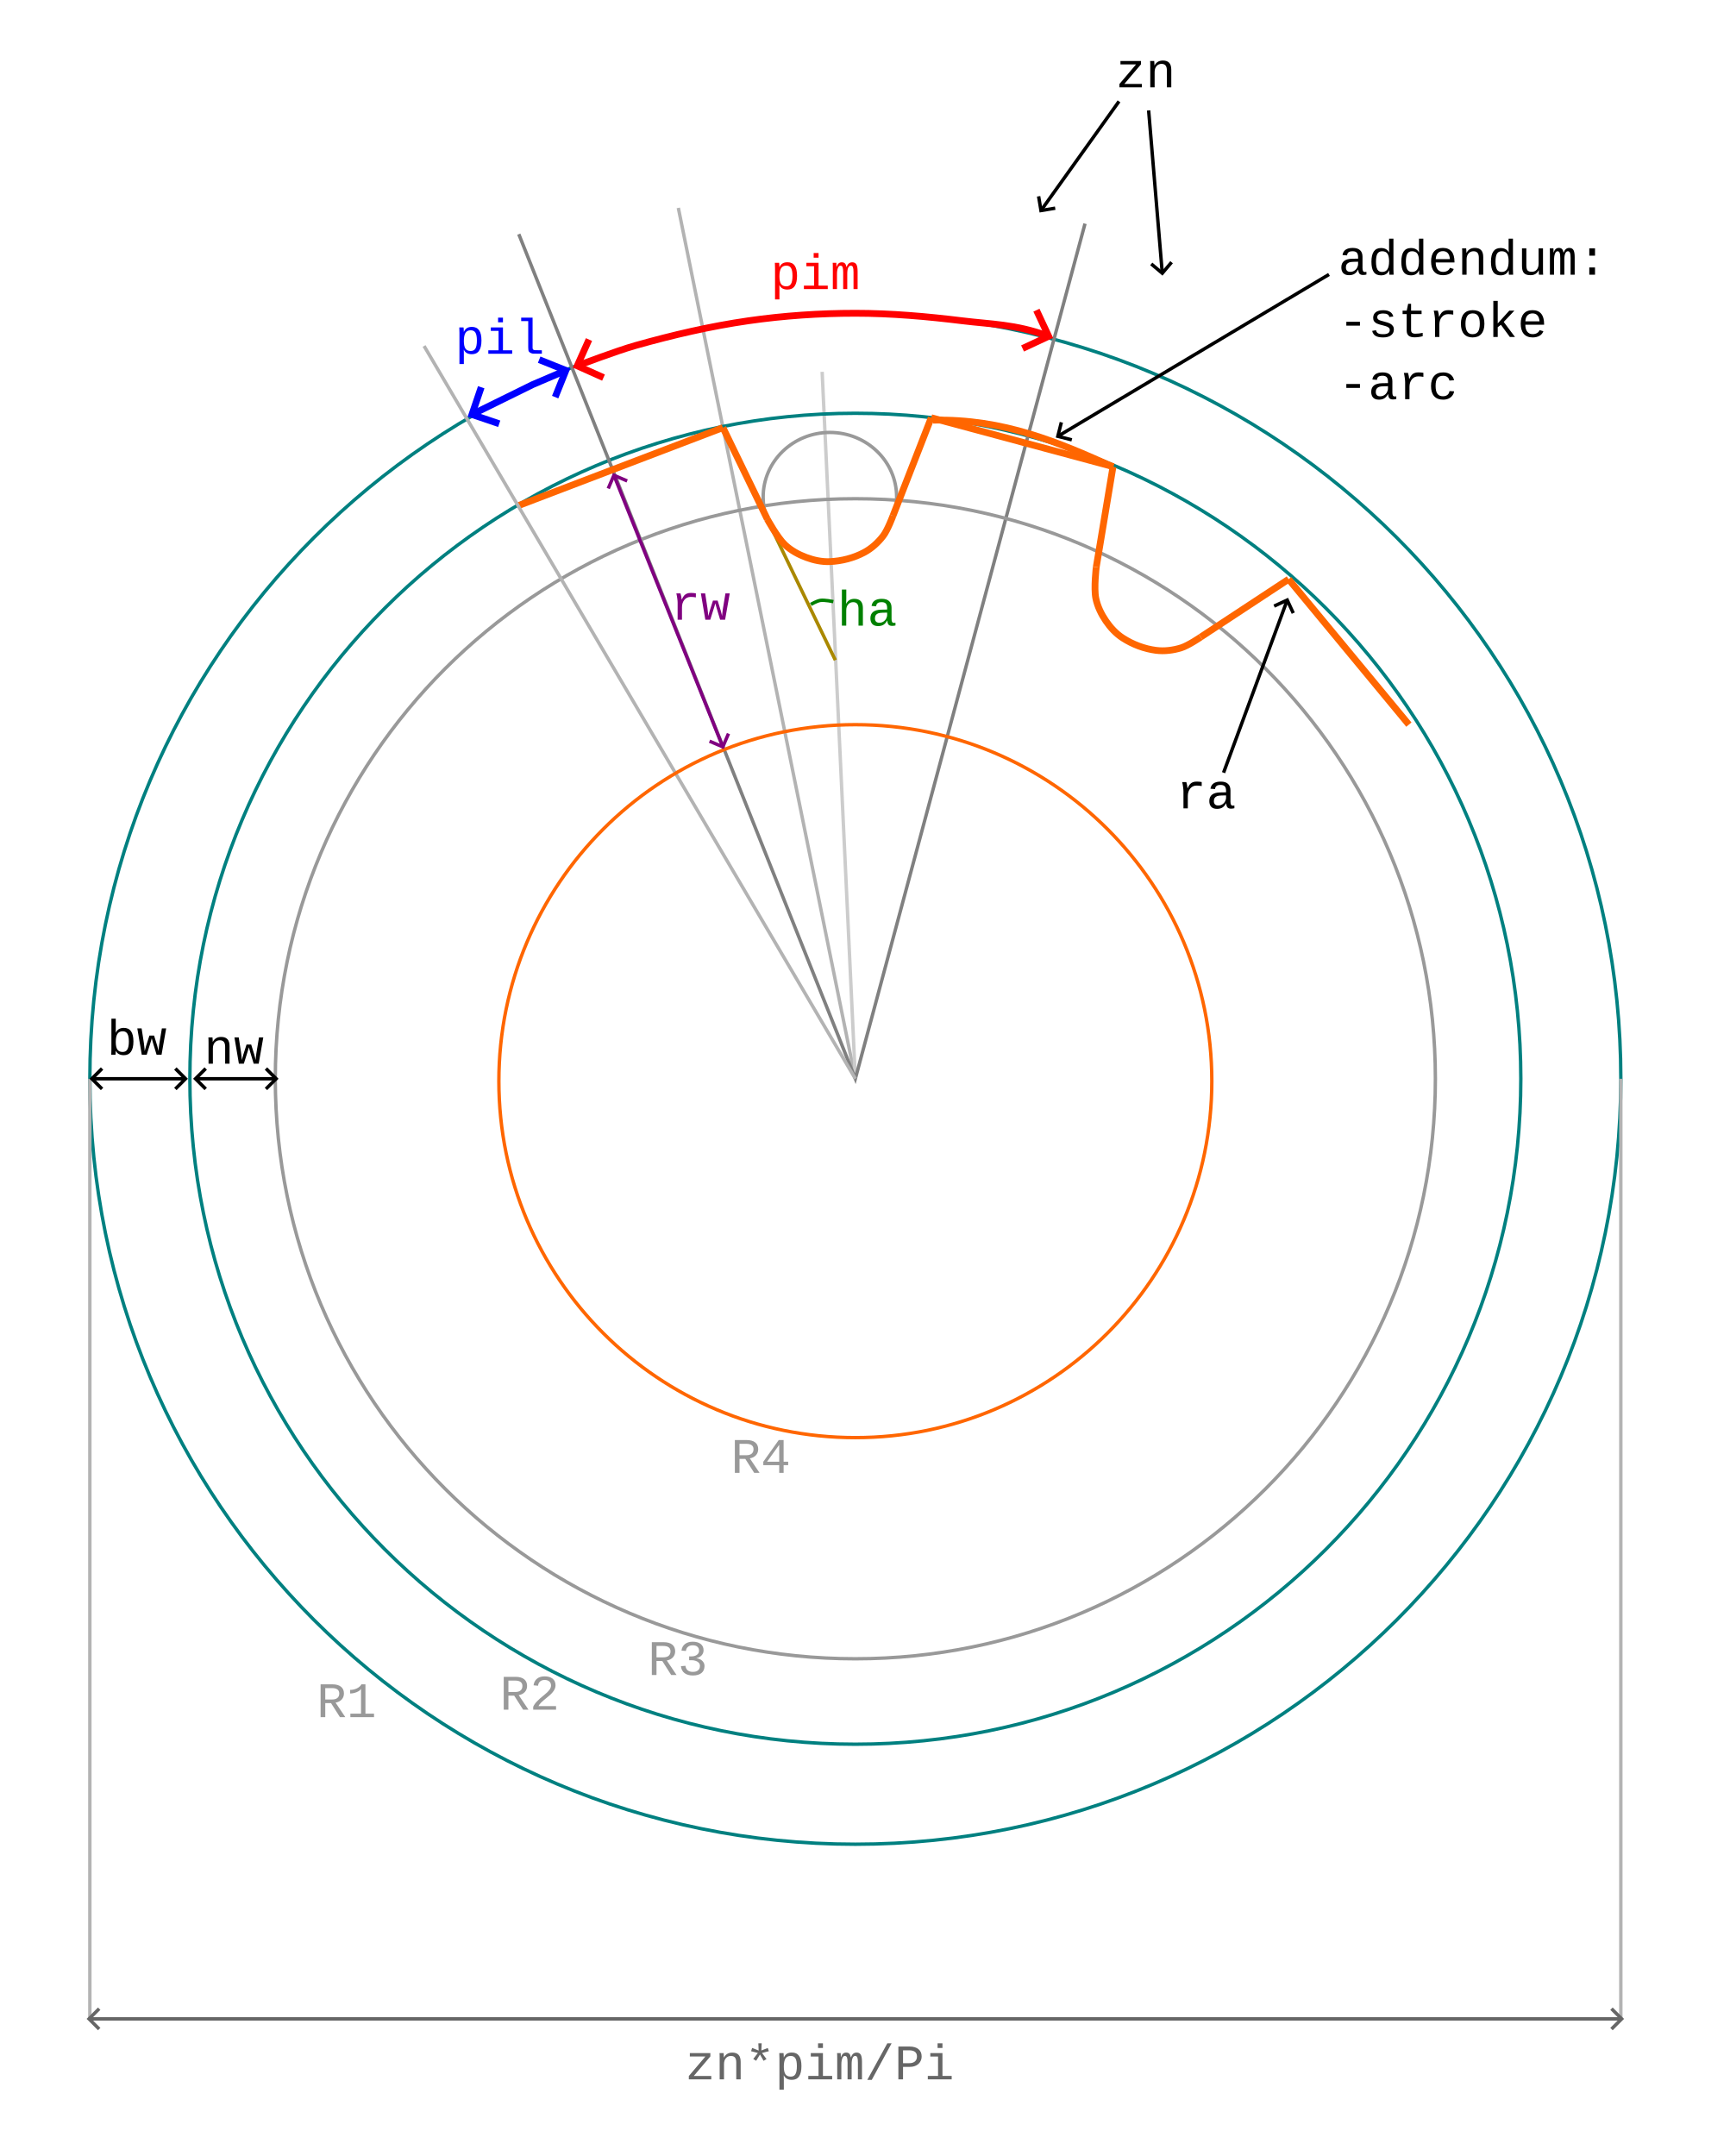
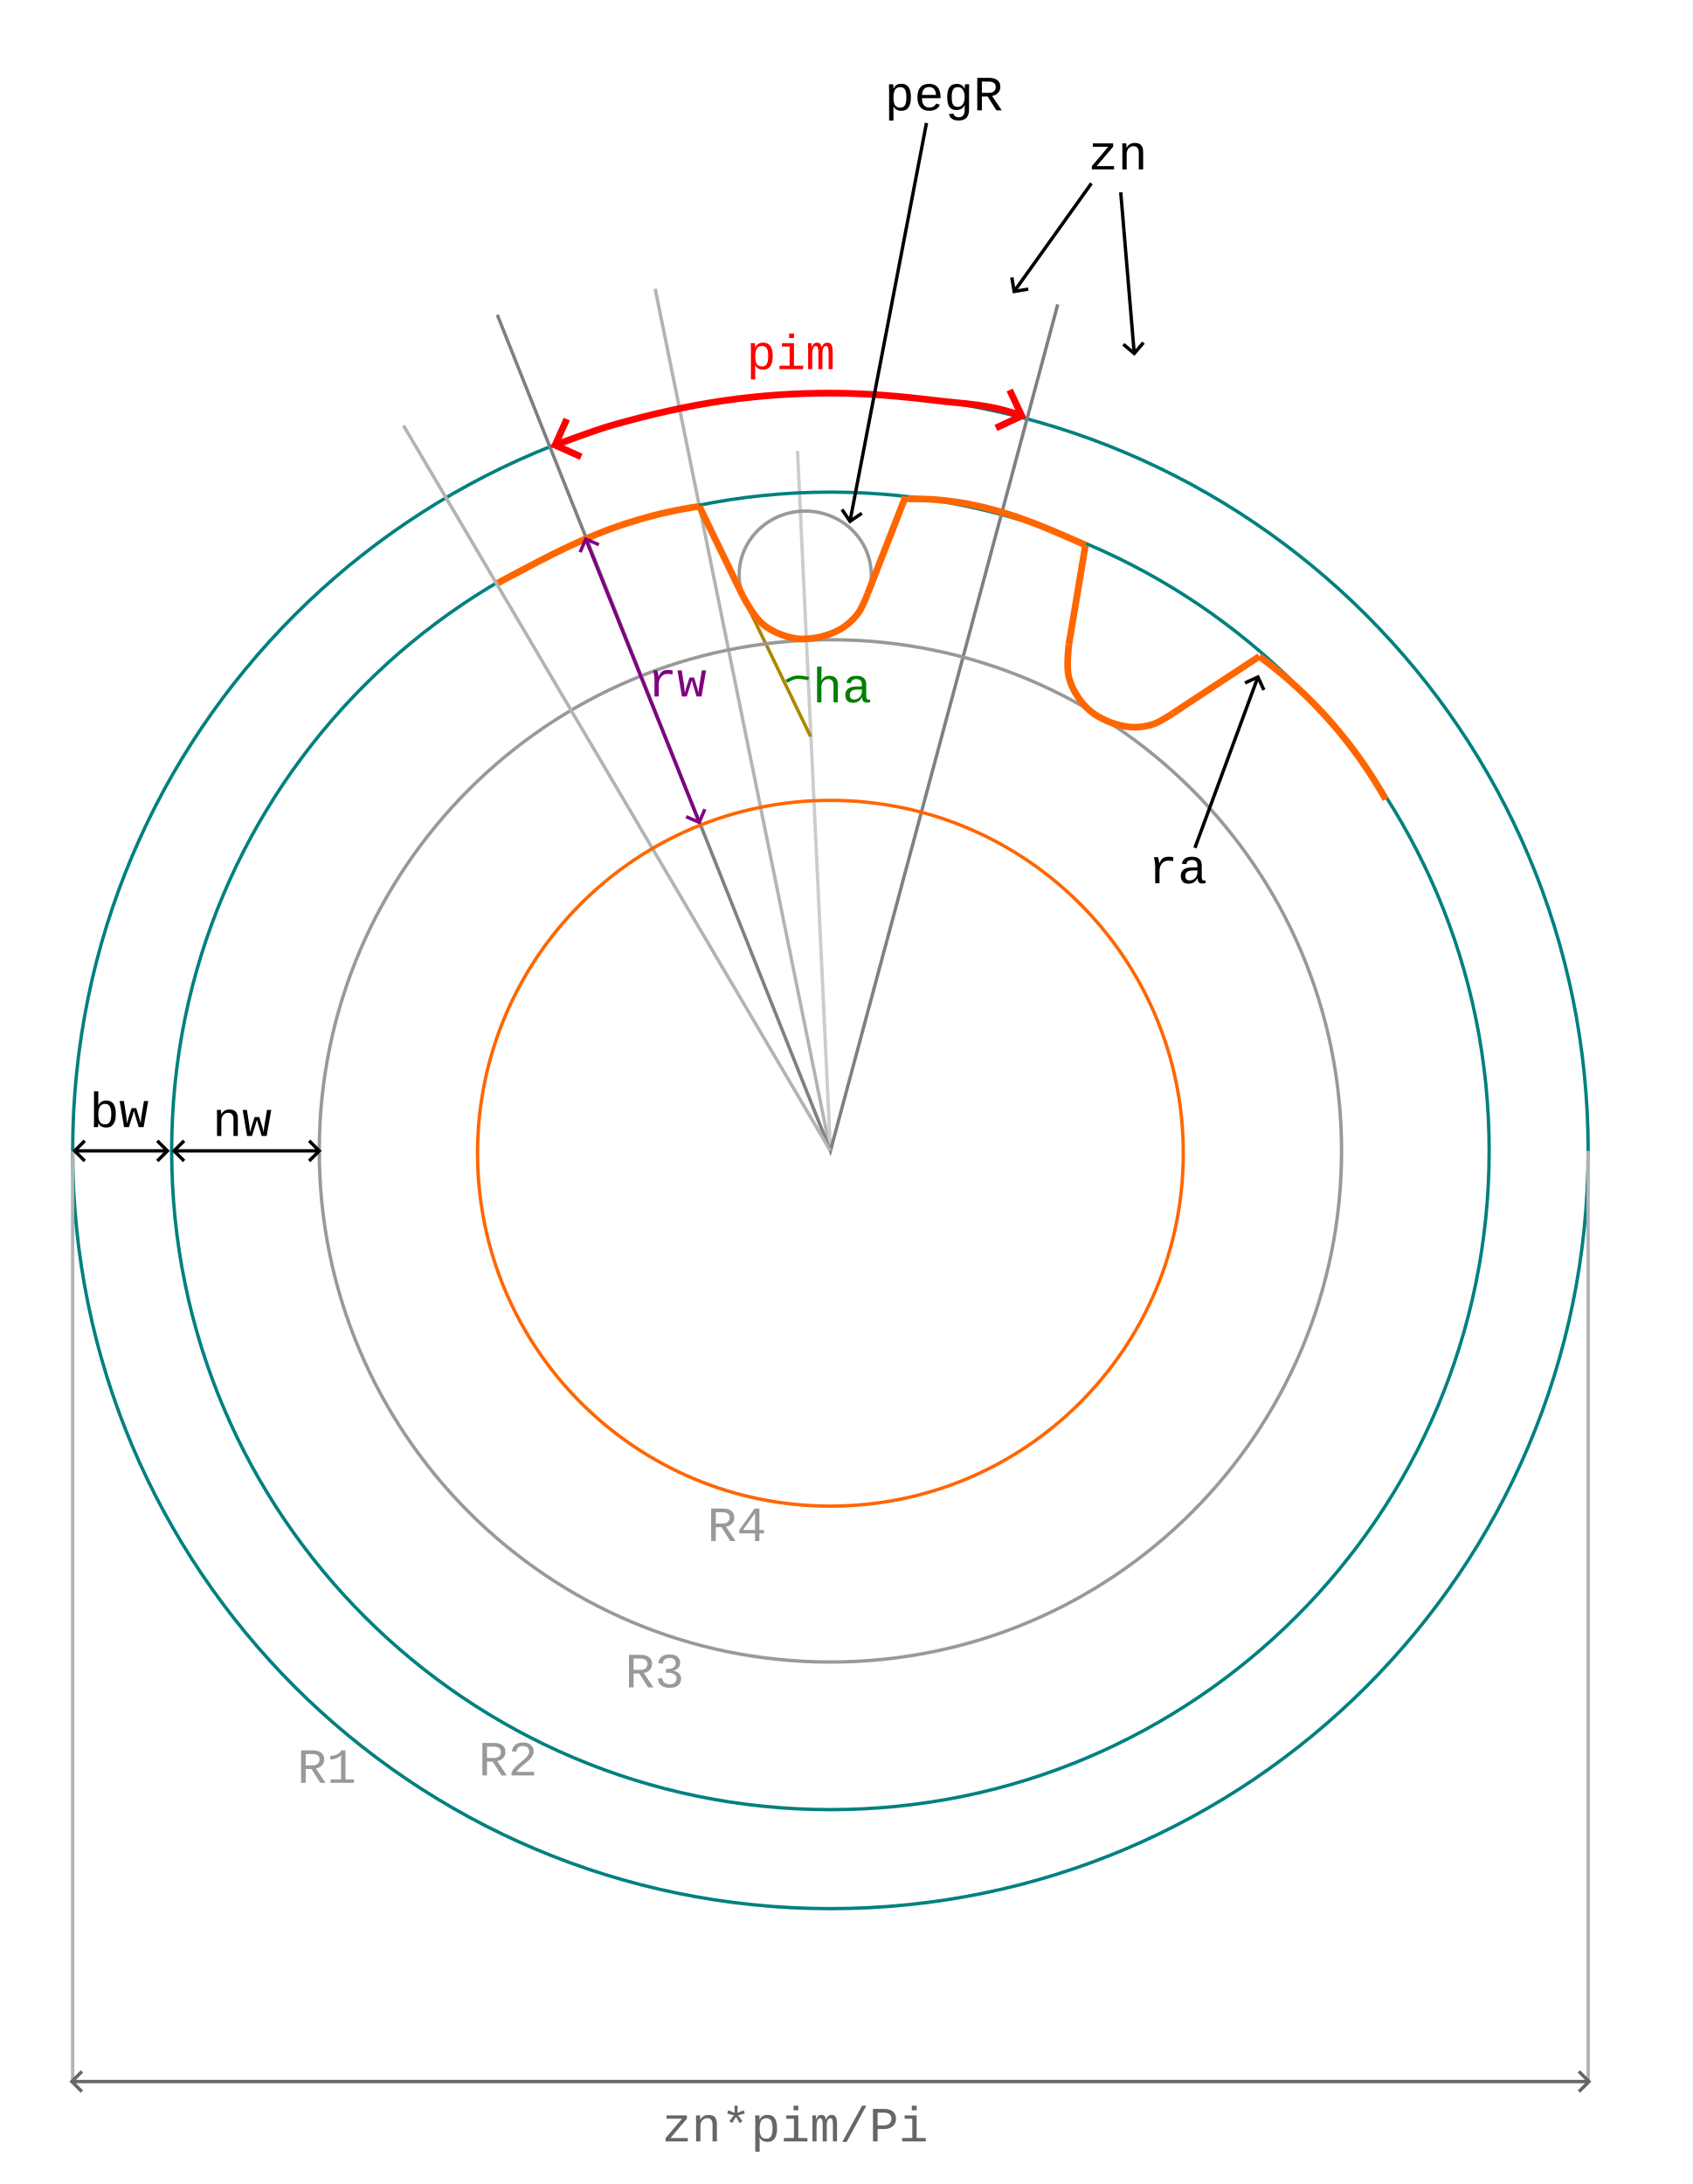
- <svg xmlns="http://www.w3.org/2000/svg" width="509.607" height="635.11" viewBox="0 0 134.834 168.039" version="1.1" id="svg1">
+ <svg xmlns="http://www.w3.org/2000/svg" width="503.695" height="649.911" viewBox="0 0 133.269 171.956" version="1.1" id="svg1">
  <defs id="defs1">
-     <rect x="480.158" y="247.583" width="48.968" height="35.697" id="rect3" />
-     <rect x="104.481" y="639.313" width="51.623" height="30.696" id="rect26" />
-     <rect x="145.643" y="643.896" width="49.305" height="31.562" id="rect25" />
-     <rect x="117.859" y="618.74" width="60.16" height="47.686" id="rect24" />
-     <rect x="441.482" y="170.03" width="93.116" height="64.827" id="rect2" />
-     <rect x="187.631" y="316.473" width="52.552" height="32.574" id="rect22" />
-     <rect x="35.872" y="224.864" width="43.548" height="39.408" id="rect21" />
-     <rect x="176.559" y="413.805" width="53.996" height="27.11" id="rect19" />
-     <rect x="175.011" y="412.781" width="57" height="44.738" id="rect18" />
-     <rect x="199.635" y="729.329" width="189.995" height="67.213" id="rect17" />
-     <rect x="139.788" y="124.196" width="48.439" height="28.363" id="rect14" />
-     <rect x="216.194" y="301.719" width="27.439" height="26.021" id="rect13" />
-     <rect x="236.905" y="141.74" width="102.962" height="36.323" id="rect4" />
-     <marker style="overflow:visible" id="ArrowWide" refX="0" refY="0" orient="auto-start-reverse" markerWidth="1" markerHeight="1" viewBox="0 0 1 1" preserveAspectRatio="xMidYMid">
-       <path style="fill:none;stroke:context-stroke;stroke-width:1;stroke-linecap:butt" d="M 3,-3 0,0 3,3" transform="rotate(180,0.125,0)" id="path4" />
+     <rect x="403.321" y="2496.438" width="66.73" height="38.934" id="rect55" />
+     <marker style="overflow:visible" id="ArrowWide-5-9" refX="0" refY="0" orient="auto-start-reverse" markerWidth="1" markerHeight="1" viewBox="0 0 1 1" preserveAspectRatio="xMidYMid">
+       <path style="fill:none;stroke:context-stroke;stroke-width:1;stroke-linecap:butt" d="M 3,-3 0,0 3,3" transform="rotate(180,0.125,0)" id="path4-3-5" />
    </marker>
-     <marker style="overflow:visible" id="ArrowWide-2" refX="0" refY="0" orient="auto-start-reverse" markerWidth="1" markerHeight="1" viewBox="0 0 1 1" preserveAspectRatio="xMidYMid">
-       <path style="fill:none;stroke:context-stroke;stroke-width:1;stroke-linecap:butt" d="M 3,-3 0,0 3,3" transform="rotate(180,0.125,0)" id="path4-7" />
+     <rect x="236.905" y="141.74" width="102.962" height="36.323" id="rect4-6-4" />
+     <rect x="216.194" y="301.719" width="27.439" height="26.021" id="rect13-2-8" />
+     <rect x="139.788" y="124.196" width="48.439" height="28.363" id="rect14-9-7" />
+     <rect x="199.635" y="729.329" width="189.995" height="67.213" id="rect17-9-2" />
+     <marker style="overflow:visible" id="ArrowWide-2-6-1" refX="0" refY="0" orient="auto-start-reverse" markerWidth="1" markerHeight="1" viewBox="0 0 1 1" preserveAspectRatio="xMidYMid">
+       <path style="fill:none;stroke:context-stroke;stroke-width:1;stroke-linecap:butt" d="M 3,-3 0,0 3,3" transform="rotate(180,0.125,0)" id="path4-7-2-0" />
    </marker>
-     <rect x="117.859" y="618.74" width="60.16" height="47.686" id="rect24-2" />
+     <rect x="175.011" y="412.781" width="57" height="44.738" id="rect18-8-1" />
+     <rect x="176.559" y="413.805" width="53.996" height="27.11" id="rect19-7-5" />
+     <rect x="187.631" y="316.473" width="52.552" height="32.574" id="rect22-5-7" />
+     <rect x="117.859" y="618.74" width="60.16" height="47.686" id="rect24-28-1" />
+     <rect x="117.859" y="618.74" width="60.16" height="47.686" id="rect24-2-9-5" />
+     <rect x="145.643" y="643.896" width="49.305" height="31.562" id="rect25-7-9" />
+     <rect x="104.481" y="639.313" width="51.623" height="30.696" id="rect26-3-7" />
+     <rect x="480.158" y="247.583" width="48.968" height="35.697" id="rect3-6-7" />
  </defs>
-   <g id="layer1" transform="translate(-12.50896,-27.02925)">
-     <rect style="fill:#ffffff;stroke:#ffffff;stroke-width:0.265" id="rect23" width="134.569" height="167.775" x="12.641" y="27.162" />
-     <path style="fill:#666666;stroke:#b3b3b3;stroke-width:0.265" d="M 79.174,111.107 65.377,43.232" id="path19" />
-     <path style="fill:none;stroke:#cccccc;stroke-width:0.265" d="M 79.174,111.107 76.586,56.009" id="path11" />
-     <path style="fill:none;stroke:#aa8800;stroke-width:0.265" d="m 68.854,60.357 8.76,18.125" id="path12" />
-     <circle style="fill:none;stroke:#008080;stroke-width:0.265" id="path2" cx="79.174" cy="111.107" r="59.662" />
-     <circle style="fill:none;stroke:#008080;stroke-width:0.265" id="path2-5" cx="79.174" cy="111.107" r="51.867" />
-     <path style="fill:none;stroke:#808080;stroke-width:0.265" d="M 52.943,45.279 79.174,111.107 97.075,44.46" id="path3" />
-     <path style="fill:none;stroke:#ff0000;stroke-width:0.529;marker-start:url(#ArrowWide);marker-end:url(#ArrowWide)" d="m 57.621,55.495 c 0,0 2.922,-1.114 4.425,-1.539 2.887,-0.815 5.821,-1.499 8.79,-1.926 2.758,-0.397 5.552,-0.586 8.338,-0.585 2.792,2.27e-4 5.585,0.248 8.357,0.588 2.212,0.272 4.104,0.26 6.584,1.159" id="path1" />
-     <text xml:space="preserve" transform="matrix(0.2645833,0,0,0.2645833,-0.2458457,8.605911)" id="text4" style="font-size:14.667px;line-height:normal;font-family:'Liberation Mono';-inkscape-font-specification:'Liberation Mono';text-align:center;text-decoration-color:#000000;white-space:pre;shape-inside:url(#rect4);display:inline;fill:#ff0000;stroke-width:1;-inkscape-stroke:none;stop-color:#000000">
+   <g id="layer1" transform="translate(-13.53689,-664.8713)">
+     <rect style="fill:#ffffff;stroke:#ffffff;stroke-width:0.265" id="rect56" width="133.005" height="171.691" x="13.669" y="665.004" />
+     <path style="fill:#666666;stroke:#b3b3b3;stroke-width:0.265" d="M 78.92,755.485 65.123,687.61" id="path19-3-6" />
+     <path style="fill:none;stroke:#cccccc;stroke-width:0.265" d="m 78.92,755.485 -2.588,-55.099" id="path16-1-5" />
+     <path style="fill:none;stroke:#aa8800;stroke-width:0.265" d="m 68.6,704.736 8.76,18.125" id="path17-9-6" />
+     <circle style="fill:none;stroke:#008080;stroke-width:0.265" id="circle17-3" cx="78.92" cy="755.485" r="59.662" />
+     <circle style="fill:none;stroke:#008080;stroke-width:0.265" id="path2-5-7-9" cx="78.92" cy="755.485" r="51.867" />
+     <path style="fill:none;stroke:#808080;stroke-width:0.265" d="m 52.689,689.657 26.231,65.828 17.901,-66.647" id="path18-8-4" />
+     <path style="fill:none;stroke:#ff0000;stroke-width:0.529;marker-start:url(#ArrowWide-5-9);marker-end:url(#ArrowWide-5-9)" d="m 57.367,699.873 c 0,0 2.922,-1.114 4.425,-1.539 2.887,-0.815 5.821,-1.499 8.79,-1.926 2.758,-0.397 5.552,-0.586 8.338,-0.585 2.792,2.3e-4 5.585,0.248 8.357,0.588 2.212,0.272 4.104,0.26 6.584,1.159" id="path20-4-8" />
+     <text xml:space="preserve" transform="matrix(0.2645833,0,0,0.2645833,-0.4999097,652.9841)" id="text4-5-1" style="font-size:14.667px;line-height:normal;font-family:'Liberation Mono';-inkscape-font-specification:'Liberation Mono';text-align:center;text-decoration-color:#000000;white-space:pre;shape-inside:url(#rect4-6-4);display:inline;fill:#ff0000;stroke-width:1;-inkscape-stroke:none;stop-color:#000000">
      <tspan x="275.184" y="154.79" id="tspan1">pim</tspan>
    </text>
-     <circle style="fill:none;stroke:#999999;stroke-width:0.265" id="path2-5-5" cx="79.174" cy="111.107" r="45.208" />
-     <ellipse style="fill:none;stroke:#999999;stroke-width:0.265" id="path5" cx="77.19" cy="65.767" rx="5.201" ry="5.034" />
-     <path style="fill:none;stroke:#ff6600;stroke-width:0.529" d="M 72.31,67.485 68.854,60.357" id="path6" />
-     <path style="fill:none;stroke:#ff6600;stroke-width:0.529" d="m 82.108,67.228 2.981,-7.642" id="path7" />
-     <path style="fill:none;stroke:#ff6600;stroke-width:0.529" d="M 85.088,59.586 99.289,63.406" id="path8" />
-     <path style="fill:none;stroke:#ff6600;stroke-width:0.529" d="M 68.854,60.357 52.895,66.443" id="path9" />
-     <path style="fill:none;stroke:#ff6600;stroke-width:0.529" d="m 72.31,67.485 c 0,0 0.789,1.454 1.383,2.009 0.469,0.438 1.054,0.758 1.655,0.981 0.585,0.217 1.219,0.353 1.842,0.326 0.922,-0.04 1.859,-0.282 2.673,-0.716 0.578,-0.308 1.084,-0.771 1.482,-1.291 0.353,-0.461 0.762,-1.566 0.762,-1.566" id="path10" />
-     <path style="fill:none;stroke:#008000;stroke-width:0.265" d="m 75.705,74.135 c 0,0 0.467,-0.269 0.737,-0.31 0.336,-0.051 1.017,0.093 1.017,0.093" id="path13" />
-     <text xml:space="preserve" transform="matrix(0.2645833,0,0,0.2645833,19.27139,-7.493221)" id="text13" style="font-size:14.667px;line-height:normal;font-family:'Liberation Mono';-inkscape-font-specification:'Liberation Mono';text-align:center;text-decoration-color:#000000;white-space:pre;shape-inside:url(#rect13);display:inline;fill:#008000;stroke-width:1;-inkscape-stroke:none;stop-color:#000000">
+     <circle style="fill:none;stroke:#999999;stroke-width:0.265" id="path2-5-5-0-9" cx="78.92" cy="755.485" r="40.245" />
+     <ellipse style="fill:none;stroke:#999999;stroke-width:0.265" id="ellipse20-3" cx="76.936" cy="710.145" rx="5.201" ry="5.034" />
+     <path style="fill:none;stroke:#ff6600;stroke-width:0.529" d="m 72.056,711.863 -3.457,-7.127" id="path21-3-9" />
+     <path style="fill:none;stroke:#ff6600;stroke-width:0.529" d="m 81.854,711.606 2.981,-7.642" id="path22-6-0" />
+     <path style="fill:none;stroke:#ff6600;stroke-width:0.529" d="m 68.6,704.736 c -6.97,1.036 -11.319,3.649 -15.959,6.086" id="path24-0-8" />
+     <path style="fill:none;stroke:#ff6600;stroke-width:0.529" d="m 72.056,711.863 c 0,0 0.789,1.454 1.383,2.009 0.469,0.438 1.054,0.758 1.655,0.981 0.585,0.217 1.219,0.353 1.842,0.326 0.922,-0.04 1.859,-0.282 2.673,-0.716 0.578,-0.308 1.084,-0.771 1.482,-1.291 0.353,-0.461 0.762,-1.566 0.762,-1.566" id="path25-6-5" />
+     <path style="fill:none;stroke:#008000;stroke-width:0.265" d="m 75.451,718.513 c 0,0 0.467,-0.269 0.737,-0.31 0.336,-0.051 1.017,0.093 1.017,0.093" id="path26-3-0" />
+     <text xml:space="preserve" transform="matrix(0.2645833,0,0,0.2645833,19.01733,636.885)" id="text13-2-9" style="font-size:14.667px;line-height:normal;font-family:'Liberation Mono';-inkscape-font-specification:'Liberation Mono';text-align:center;text-decoration-color:#000000;white-space:pre;shape-inside:url(#rect13-2-8);display:inline;fill:#008000;stroke-width:1;-inkscape-stroke:none;stop-color:#000000">
      <tspan x="221.112" y="314.769" id="tspan2">ha</tspan>
    </text>
-     <text xml:space="preserve" transform="matrix(0.2645833,0,0,0.2645833,58.41679,-2.479076)" id="text14" style="font-size:14.667px;line-height:normal;font-family:'Liberation Mono';-inkscape-font-specification:'Liberation Mono';text-align:center;text-decoration-color:#000000;white-space:pre;shape-inside:url(#rect14);display:inline;fill:#000000;stroke-width:1;-inkscape-stroke:none;stop-color:#000000">
-       <tspan x="155.205" y="137.245" id="tspan4">zn</tspan>
+     <text xml:space="preserve" transform="matrix(0.2645833,0,0,0.2645833,58.16273,641.8991)" id="text14-6-3" style="font-size:14.667px;line-height:normal;font-family:'Liberation Mono';-inkscape-font-specification:'Liberation Mono';text-align:center;text-decoration-color:#000000;white-space:pre;shape-inside:url(#rect14-9-7);display:inline;fill:#000000;stroke-width:1;-inkscape-stroke:none;stop-color:#000000">
+       <tspan x="155.205" y="137.245" id="tspan3">zn</tspan>
    </text>
-     <path style="fill:none;stroke:#000000;stroke-width:0.265;marker-end:url(#ArrowWide)" d="m 102.033,35.637 1.058,12.622" id="path14" />
-     <path style="fill:none;stroke:#000000;stroke-width:0.265;marker-end:url(#ArrowWide)" d="m 99.724,34.929 -6.043,8.456" id="path15" />
-     <path style="fill:none;stroke:#b3b3b3;stroke-width:0.265" d="m 19.512,111.107 v 73.275" id="path16" />
-     <path style="fill:none;stroke:#b3b3b3;stroke-width:0.265" d="m 138.836,111.107 v 73.275" id="path16-2" />
-     <path style="fill:none;stroke:#666666;stroke-width:0.265;marker-start:url(#ArrowWide);marker-end:url(#ArrowWide)" d="M 19.512,184.382 H 138.836" id="path17" />
-     <text xml:space="preserve" transform="matrix(0.2645833,0,0,0.2645833,-1.555745,-7.324305)" id="text17" style="font-size:14.667px;line-height:normal;font-family:'Liberation Mono';-inkscape-font-specification:'Liberation Mono';text-align:center;text-decoration-color:#000000;white-space:pre;shape-inside:url(#rect17);display:inline;fill:#666666;stroke-width:1;-inkscape-stroke:none;stop-color:#000000">
-       <tspan x="255.025" y="742.378" id="tspan5">zn*pim/Pi</tspan>
+     <path style="fill:none;stroke:#000000;stroke-width:0.265;marker-end:url(#ArrowWide-5-9)" d="m 101.779,680.015 1.058,12.622" id="path27-5-5" />
+     <path style="fill:none;stroke:#000000;stroke-width:0.265;marker-end:url(#ArrowWide-5-9)" d="m 99.47,679.307 -6.043,8.456" id="path28-5-6" />
+     <path style="fill:none;stroke:#b3b3b3;stroke-width:0.265" d="m 19.258,755.485 v 73.275" id="path29-47-1" />
+     <path style="fill:none;stroke:#b3b3b3;stroke-width:0.265" d="m 138.582,755.485 v 73.275" id="path16-2-6-1" />
+     <path style="fill:none;stroke:#666666;stroke-width:0.265;marker-start:url(#ArrowWide-5-9);marker-end:url(#ArrowWide-5-9)" d="M 19.258,828.761 H 138.582" id="path30-5" />
+     <text xml:space="preserve" transform="matrix(0.2645833,0,0,0.2645833,-1.809809,637.0539)" id="text17-5-9" style="font-size:14.667px;line-height:normal;font-family:'Liberation Mono';-inkscape-font-specification:'Liberation Mono';text-align:center;text-decoration-color:#000000;white-space:pre;shape-inside:url(#rect17-9-2);display:inline;fill:#666666;stroke-width:1;-inkscape-stroke:none;stop-color:#000000">
+       <tspan x="255.025" y="742.378" id="tspan4">zn*pim/Pi</tspan>
    </text>
-     <path style="fill:none;stroke:#000000;stroke-width:0.265;marker-start:url(#ArrowWide);marker-end:url(#ArrowWide)" d="m 19.735,111.107 h 7.169" id="path18" />
-     <path style="fill:none;stroke:#000000;stroke-width:0.265;marker-start:url(#ArrowWide-2);marker-end:url(#ArrowWide-2)" d="m 27.813,111.107 h 6.153" id="path18-3" />
-     <text xml:space="preserve" transform="matrix(0.2645833,0,0,0.2645833,-30.67613,-3.434172)" id="text18" style="font-size:14.667px;line-height:normal;font-family:'Liberation Mono';-inkscape-font-specification:'Liberation Mono';text-align:center;text-decoration-color:#000000;white-space:pre;shape-inside:url(#rect18);display:inline;fill:#000000;stroke-width:1;-inkscape-stroke:none;stop-color:#000000">
-       <tspan x="194.71" y="425.831" id="tspan6">bw</tspan>
+     <path style="fill:none;stroke:#000000;stroke-width:0.265;marker-start:url(#ArrowWide-5-9);marker-end:url(#ArrowWide-5-9)" d="m 19.481,755.485 h 7.169" id="path31-4" />
+     <path style="fill:none;stroke:#000000;stroke-width:0.265;marker-start:url(#ArrowWide-2-6-1);marker-end:url(#ArrowWide-2-6-1)" d="M 27.304,755.485 H 38.607" id="path18-3-9-8" />
+     <text xml:space="preserve" transform="matrix(0.2645833,0,0,0.2645833,-30.9302,640.944)" id="text18-3-1" style="font-size:14.667px;line-height:normal;font-family:'Liberation Mono';-inkscape-font-specification:'Liberation Mono';text-align:center;text-decoration-color:#000000;white-space:pre;shape-inside:url(#rect18-8-1);display:inline;fill:#000000;stroke-width:1;-inkscape-stroke:none;stop-color:#000000">
+       <tspan x="194.71" y="425.831" id="tspan5">bw</tspan>
    </text>
-     <text xml:space="preserve" transform="matrix(0.2645833,0,0,0.2645833,-23.11755,-3.003878)" id="text19" style="font-size:14.667px;line-height:normal;font-family:'Liberation Mono';-inkscape-font-specification:'Liberation Mono';text-align:center;text-decoration-color:#000000;white-space:pre;shape-inside:url(#rect19);display:inline;fill:#000000;stroke-width:1;-inkscape-stroke:none;stop-color:#000000">
-       <tspan x="194.755" y="426.855" id="tspan7">nw</tspan>
+     <text xml:space="preserve" transform="matrix(0.2645833,0,0,0.2645833,-21.25494,641.3743)" id="text19-4-3" style="font-size:14.667px;line-height:normal;font-family:'Liberation Mono';-inkscape-font-specification:'Liberation Mono';text-align:center;text-decoration-color:#000000;white-space:pre;shape-inside:url(#rect19-7-5);display:inline;fill:#000000;stroke-width:1;-inkscape-stroke:none;stop-color:#000000">
+       <tspan x="194.755" y="426.855" id="tspan6">nw</tspan>
    </text>
-     <path style="fill:#666666;stroke:#b3b3b3;stroke-width:0.265" d="M 79.174,111.107 45.561,53.996" id="path20" />
-     <path style="fill:#666666;stroke:#0000ff;stroke-width:0.529;marker-start:url(#ArrowWide);marker-end:url(#ArrowWide)" d="m 49.411,59.277 2.23,-1.099 2.389,-1.176 2.462,-1.052" id="path21" />
-     <text xml:space="preserve" transform="matrix(0.2645833,0,0,0.2645833,36.2084,-8.349262)" id="text21" style="font-size:14.667px;line-height:normal;font-family:'Liberation Mono';-inkscape-font-specification:'Liberation Mono';text-align:center;text-decoration-color:#000000;white-space:pre;shape-inside:url(#rect21);fill:#0000ff;stroke-width:1;-inkscape-stroke:none;stop-color:#000000">
-       <tspan x="44.443" y="237.913" id="tspan8">pil</tspan>
+     <path style="fill:#666666;stroke:#b3b3b3;stroke-width:0.265" d="M 78.92,755.485 45.307,698.375" id="path32-0" />
+     <circle style="fill:none;stroke:#ff6600;stroke-width:0.265" id="path2-5-2-4-4" cx="78.92" cy="755.672" r="27.784" />
+     <path style="fill:#008000;stroke:#800080;stroke-width:0.265;marker-start:url(#ArrowWide-5-9);marker-end:url(#ArrowWide-2-6-1)" d="m 59.682,707.377 8.885,22.179" id="path34-7" />
+     <text xml:space="preserve" transform="matrix(0.2645833,0,0,0.2645833,10.24342,632.521)" id="text22-7-6" style="font-size:14.667px;line-height:normal;font-family:'Liberation Mono';-inkscape-font-specification:'Liberation Mono';text-align:center;text-decoration-color:#000000;white-space:pre;shape-inside:url(#rect22-5-7);display:inline;fill:#800080;stroke-width:1;-inkscape-stroke:none;stop-color:#000000">
+       <tspan x="205.105" y="329.523" id="tspan7">rw</tspan>
    </text>
-     <circle style="fill:none;stroke:#ff6600;stroke-width:0.265" id="path2-5-2" cx="79.174" cy="111.294" r="27.784" />
-     <path style="fill:#008000;stroke:#800080;stroke-width:0.265;marker-start:url(#ArrowWide);marker-end:url(#ArrowWide-2)" d="m 60.381,64.133 8.439,21.045" id="path22" />
-     <text xml:space="preserve" transform="matrix(0.2645833,0,0,0.2645833,10.49748,-11.85718)" id="text22" style="font-size:14.667px;line-height:normal;font-family:'Liberation Mono';-inkscape-font-specification:'Liberation Mono';text-align:center;text-decoration-color:#000000;white-space:pre;shape-inside:url(#rect22);fill:#800080;stroke-width:1;-inkscape-stroke:none;stop-color:#000000">
-       <tspan x="205.105" y="329.523" id="tspan9">rw</tspan>
+     <path style="fill:none;stroke:#ff6600;stroke-width:0.529" d="m 97.697,715.603 1.304,-7.813" id="path6-5-4-1" />
+     <path style="fill:none;stroke:#ff6600;stroke-width:0.529" d="m 105.837,721.062 6.852,-4.509" id="path7-3-3-7" />
+     <path style="fill:none;stroke:#ff6600;stroke-width:0.529" d="m 112.689,716.553 c 4.266,3.129 7.569,7.031 9.951,11.256" id="path8-5-0-5" />
+     <path style="fill:none;stroke:#ff6600;stroke-width:0.529" d="m 99,707.79 c -4.246,-1.902 -8.518,-3.762 -14.021,-3.635" id="path9-6-7-9" />
+     <path style="fill:none;stroke:#ff6600;stroke-width:0.529" d="m 97.697,715.603 c 0,0 -0.197,1.642 -0.034,2.439 0.129,0.628 0.421,1.228 0.782,1.758 0.351,0.515 0.79,0.993 1.314,1.332 0.775,0.501 1.68,0.845 2.595,0.963 0.65,0.084 1.33,-0.002 1.956,-0.195 0.555,-0.172 1.528,-0.837 1.528,-0.837" id="path10-2-8-6" />
+     <path style="fill:none;stroke:#000000;stroke-width:0.265;marker-start:url(#ArrowWide-5-9)" d="m 80.474,705.85 6.011,-31.296" id="path35-3-5" />
+     <text xml:space="preserve" transform="matrix(0.2645833,0,0,0.2645833,0.1230523,638.0824)" id="text23-1-7" style="font-size:14.667px;line-height:normal;font-family:'Liberation Mono';-inkscape-font-specification:'Liberation Mono';text-align:center;text-decoration-color:#000000;white-space:pre;shape-inside:url(#rect24-28-1);display:inline;fill:#999999;stroke-width:1;-inkscape-stroke:none;stop-color:#000000">
+       <tspan x="139.138" y="631.79" id="tspan8">R1</tspan>
    </text>
-     <path style="fill:none;stroke:#ff6600;stroke-width:0.529" d="m 97.951,71.225 1.304,-7.813" id="path6-5" />
-     <path style="fill:none;stroke:#ff6600;stroke-width:0.529" d="m 106.091,76.683 6.852,-4.509" id="path7-3" />
-     <path style="fill:none;stroke:#ff6600;stroke-width:0.529" d="m 112.943,72.175 9.373,11.331" id="path8-5" />
-     <path style="fill:none;stroke:#ff6600;stroke-width:0.529" d="M 99.254,63.412 C 95.008,61.51 90.736,59.65 85.234,59.777" id="path9-6" />
-     <path style="fill:none;stroke:#ff6600;stroke-width:0.529" d="m 97.951,71.225 c 0,0 -0.197,1.642 -0.034,2.439 0.129,0.628 0.421,1.228 0.782,1.758 0.351,0.515 0.79,0.993 1.314,1.332 0.775,0.501 1.68,0.845 2.595,0.963 0.65,0.084 1.33,-0.002 1.956,-0.195 0.555,-0.172 1.528,-0.837 1.528,-0.837" id="path10-2" />
-     <text xml:space="preserve" transform="scale(0.2645833)" id="text2" style="font-size:14.667px;line-height:normal;font-family:'Liberation Mono';-inkscape-font-specification:'Liberation Mono';text-align:start;text-decoration-color:#000000;white-space:pre;shape-inside:url(#rect2);fill:#000000;stroke-width:1;-inkscape-stroke:none;stop-color:#000000" x="-37.365" y="0">
-       <tspan x="441.482" y="183.079" id="tspan10">addendum:
- </tspan>
-       <tspan x="441.482" y="201.413" id="tspan11">-stroke
- </tspan>
-       <tspan x="441.482" y="219.746" id="tspan12">-arc</tspan>
+     <text xml:space="preserve" transform="matrix(0.2645833,0,0,0.2645833,14.39733,637.4982)" id="text23-0-9-1" style="font-size:14.667px;line-height:normal;font-family:'Liberation Mono';-inkscape-font-specification:'Liberation Mono';text-align:center;text-decoration-color:#000000;white-space:pre;shape-inside:url(#rect24-2-9-5);display:inline;fill:#999999;stroke-width:1;-inkscape-stroke:none;stop-color:#000000">
+       <tspan x="139.138" y="631.79" id="tspan9">R2</tspan>
    </text>
-     <path style="fill:none;stroke:#000000;stroke-width:0.265;marker-start:url(#ArrowWide)" d="M 95.012,61 116.091,48.419" id="path23" />
-     <text xml:space="preserve" transform="matrix(0.2645833,0,0,0.2645833,0.3771162,-6.295746)" id="text23" style="font-size:14.667px;line-height:normal;font-family:'Liberation Mono';-inkscape-font-specification:'Liberation Mono';text-align:center;text-decoration-color:#000000;white-space:pre;shape-inside:url(#rect24);fill:#999999;stroke-width:1;-inkscape-stroke:none;stop-color:#000000">
-       <tspan x="139.138" y="631.79" id="tspan13">R1</tspan>
+     <text xml:space="preserve" transform="matrix(0.2645833,0,0,0.2645833,20.02445,623.9079)" id="text24-0-5" style="font-size:14.667px;line-height:normal;font-family:'Liberation Mono';-inkscape-font-specification:'Liberation Mono';text-align:center;text-decoration-color:#000000;white-space:pre;shape-inside:url(#rect25-7-9);display:inline;fill:#999999;stroke-width:1;-inkscape-stroke:none;stop-color:#000000">
+       <tspan x="161.493" y="656.947" id="tspan10">R3</tspan>
    </text>
-     <text xml:space="preserve" transform="matrix(0.2645833,0,0,0.2645833,14.6514,-6.880029)" id="text23-0" style="font-size:14.667px;line-height:normal;font-family:'Liberation Mono';-inkscape-font-specification:'Liberation Mono';text-align:center;text-decoration-color:#000000;white-space:pre;shape-inside:url(#rect24-2);display:inline;fill:#999999;stroke-width:1;-inkscape-stroke:none;stop-color:#000000">
-       <tspan x="139.138" y="631.79" id="tspan14">R2</tspan>
+     <text xml:space="preserve" transform="matrix(0.2645833,0,0,0.2645833,37.07848,613.6)" id="text25-8-7" style="font-size:14.667px;line-height:normal;font-family:'Liberation Mono';-inkscape-font-specification:'Liberation Mono';text-align:center;text-decoration-color:#000000;white-space:pre;shape-inside:url(#rect26-3-7);display:inline;fill:#999999;stroke-width:1;-inkscape-stroke:none;stop-color:#000000">
+       <tspan x="121.492" y="652.363" id="tspan11">R4</tspan>
    </text>
-     <text xml:space="preserve" transform="matrix(0.2645833,0,0,0.2645833,20.27851,-16.23695)" id="text24" style="font-size:14.667px;line-height:normal;font-family:'Liberation Mono';-inkscape-font-specification:'Liberation Mono';text-align:center;text-decoration-color:#000000;white-space:pre;shape-inside:url(#rect25);fill:#999999;stroke-width:1;-inkscape-stroke:none;stop-color:#000000">
-       <tspan x="161.493" y="656.947" id="tspan15">R3</tspan>
+     <text xml:space="preserve" transform="matrix(0.2645833,0,0,0.2645833,-27.25585,665.4535)" id="text3-2-3" style="font-size:14.667px;line-height:normal;font-family:'Liberation Mono';-inkscape-font-specification:'Liberation Mono';text-align:center;text-decoration-color:#000000;white-space:pre;shape-inside:url(#rect3-6-7);display:inline;fill:#000000;stroke-width:1;-inkscape-stroke:none;stop-color:#000000">
+       <tspan x="495.84" y="260.632" id="tspan12">ra</tspan>
    </text>
-     <text xml:space="preserve" transform="matrix(0.2645833,0,0,0.2645833,37.33255,-30.77819)" id="text25" style="font-size:14.667px;line-height:normal;font-family:'Liberation Mono';-inkscape-font-specification:'Liberation Mono';text-align:center;text-decoration-color:#000000;white-space:pre;shape-inside:url(#rect26);fill:#999999;stroke-width:1;-inkscape-stroke:none;stop-color:#000000">
-       <tspan x="121.492" y="652.363" id="tspan16">R4</tspan>
+     <path style="fill:#ffffff;stroke:#000000;stroke-width:0.265;marker-start:url(#ArrowWide-5-9)" d="m 112.558,718.237 -4.939,13.393" id="path36-8" />
+     <text xml:space="preserve" transform="matrix(0.2645833,0,0,0.2645833,-27.69317,9.590276)" id="text55" style="font-size:14.667px;line-height:normal;font-family:'Liberation Mono';-inkscape-font-specification:'Liberation Mono';text-align:center;text-decoration-color:#000000;white-space:pre;shape-inside:url(#rect55);display:inline;fill:#000000;stroke-width:1;-inkscape-stroke:none;stop-color:#000000">
+       <tspan x="419.084" y="2509.488" id="tspan13">pegR</tspan>
    </text>
-     <text xml:space="preserve" transform="matrix(0.2645833,0,0,0.2645833,-27.00179,21.0753)" id="text3" style="font-size:14.667px;line-height:normal;font-family:'Liberation Mono';-inkscape-font-specification:'Liberation Mono';text-align:center;text-decoration-color:#000000;white-space:pre;shape-inside:url(#rect3);fill:#000000;stroke-width:1;-inkscape-stroke:none;stop-color:#000000">
-       <tspan x="495.84" y="260.632" id="tspan17">ra</tspan>
-     </text>
-     <path style="fill:#ffffff;stroke:#000000;stroke-width:0.265;marker-start:url(#ArrowWide)" d="m 112.812,73.859 -4.939,13.393" id="path24" />
  </g>
</svg>
